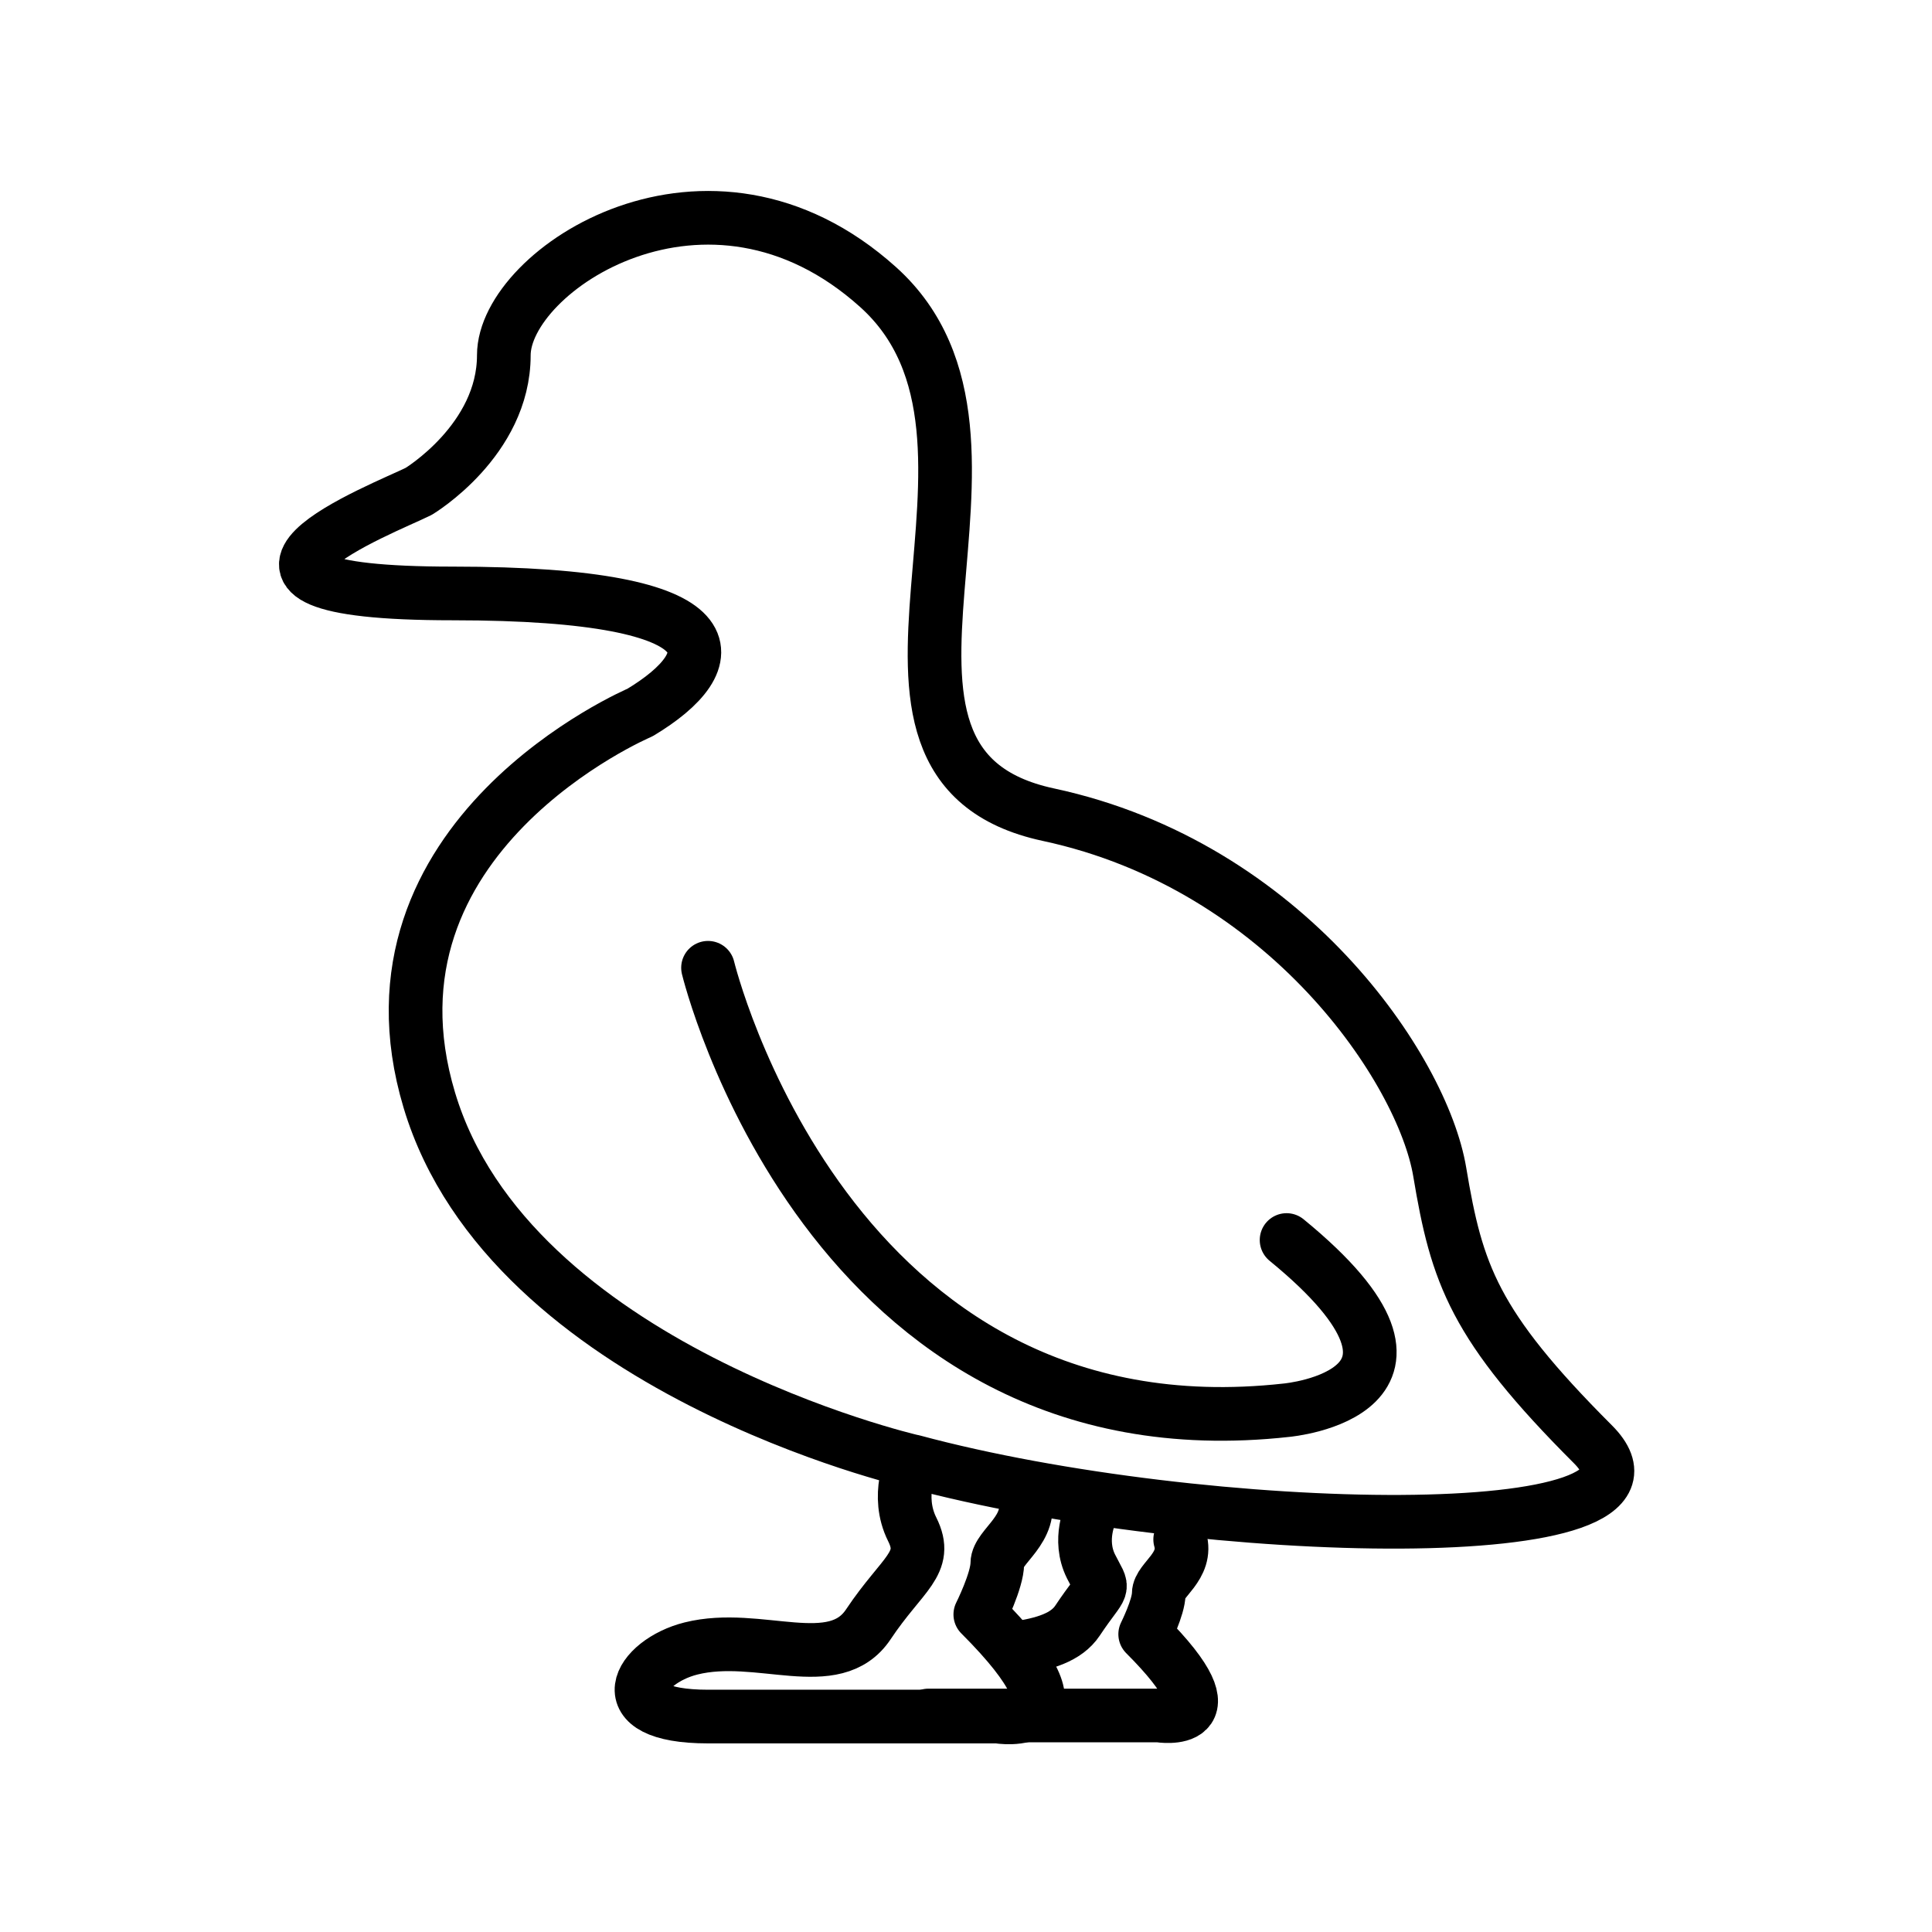
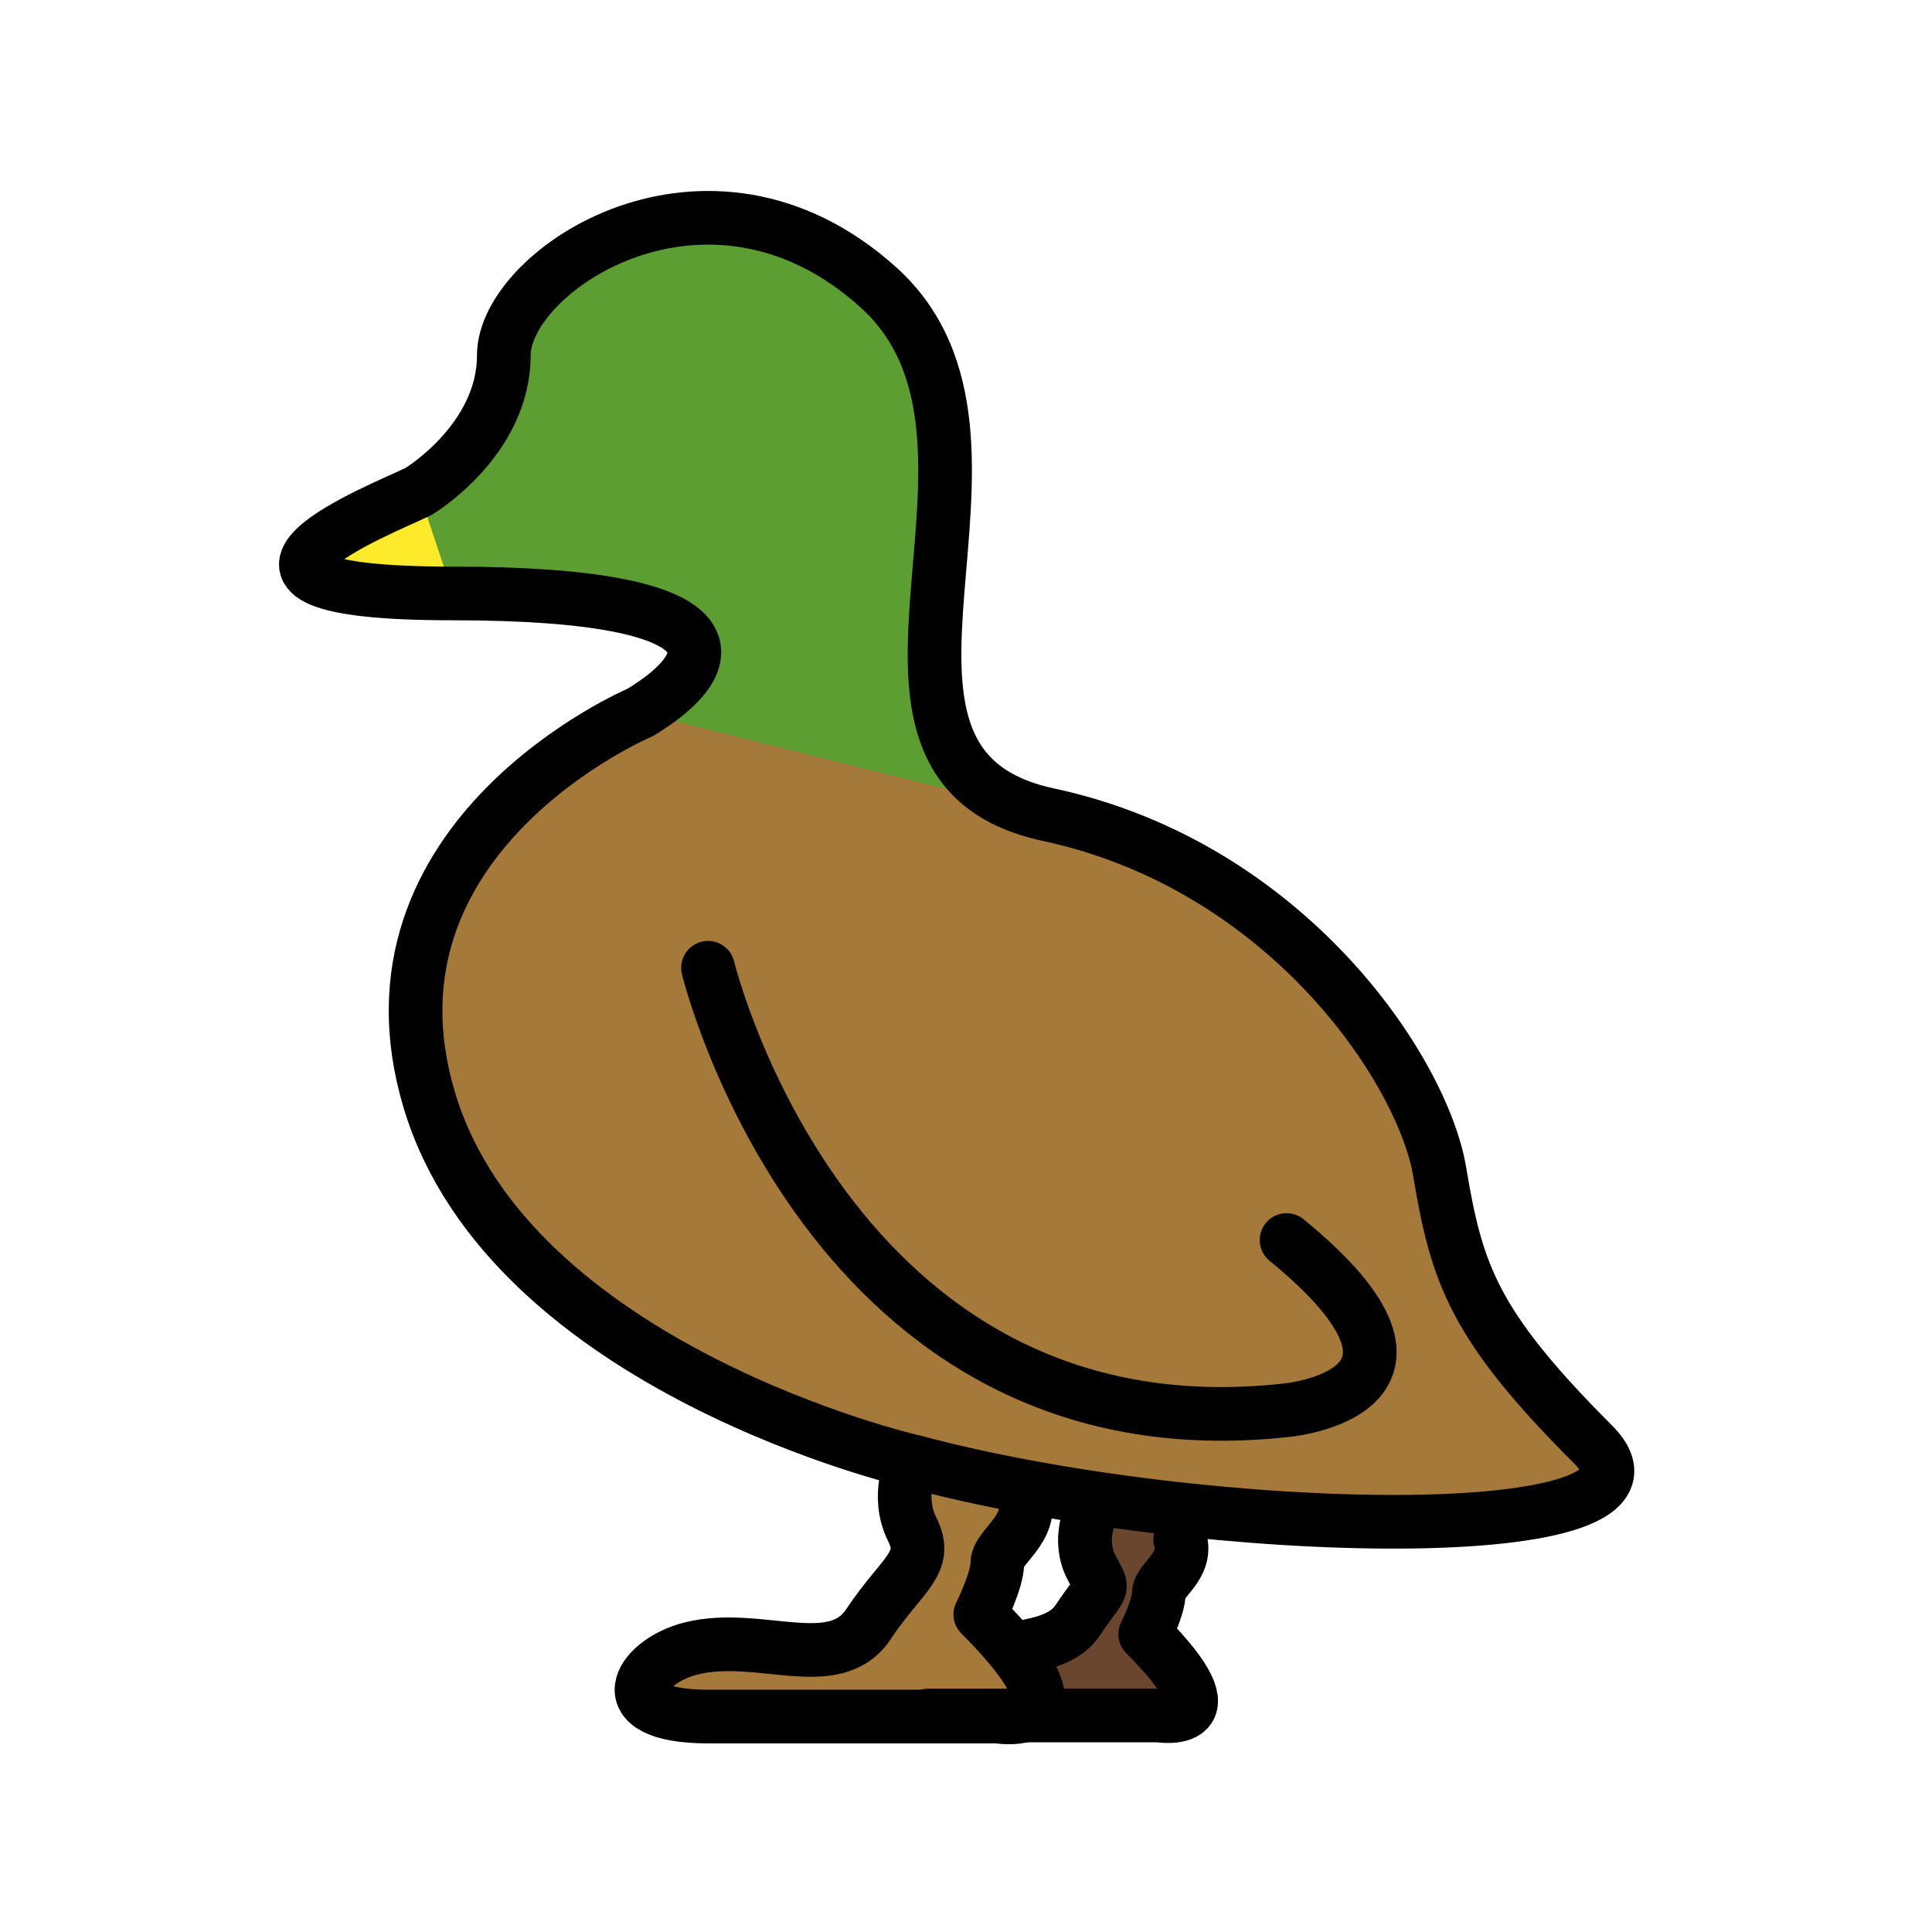
<svg xmlns="http://www.w3.org/2000/svg" id="emoji" viewBox="0 0 72 72">
+   <g id="color">
+     <path fill="#6A462F" stroke="none" d="M34.602,63.931c1.163,0,2.699,0,4.149,0c2.326,0,4.432,0,4.432,0s3.029,0.505-0.505-3.029 c0,0,0.505-1.01,0.505-1.514s1.094-1.01,0.799-2.019" />
+     <path fill="#6A462F" stroke="#6A462F" stroke-miterlimit="10" stroke-width="2" d="M37.801,61.432 c1.129-0.152,1.946-0.423,2.354-1.035c1.01-1.514,1.01-1.01,0.505-2.019c-0.505-1.01,0-2.019,0-2.019L45,57" />
+     <path fill="#A57939" stroke="none" d="M33.79,53.97c9.417,4.737,29.517,3.798,25.572-0.148c-4.439-4.439-5.073-6.342-5.707-10.146 s-5.707-11.415-14.586-13.317c-8.878-1.903,0-13.951-6.342-19.659s-13.951-0.634-13.951,2.537 s-3.171,5.073-3.171,5.073c-1.268,0.634-9.512,3.805,1.268,3.805s10.146,2.537,6.976,4.439 c0,0-10.808,4.585-7.849,14.447c3,10,17.996,13.456,17.996,13.456s-0.634,1.268,0,2.537s-0.366,1.634-1.634,3.537 c-1.268,1.903-4.073,0.268-6.61,0.902c-1.946,0.486-3.171,2.537,0.634,2.537s10.781,0,10.781,0 s3.805,0.634-0.634-3.805c0,0,0.634-1.268,0.634-1.903s1.374-1.268,1.004-2.537" />
+     <path fill="#5C9E31" stroke="none" d="M39.069,30.358c-8.878-1.903,0-13.951-6.342-19.659s-13.951-0.634-13.951,2.537 s-3.171,5.073-3.171,5.073c-1.268,0.634-9.512,3.805,1.268,3.805s10.146,2.537,6.976,4.439" />
+     <path fill="#FCEA2B" stroke="none" d="M15.605,18.309c-1.268,0.634-9.512,3.805,1.268,3.805" />
+   </g>
+   <g id="hair" />
+   <g id="skin" />
+   <g id="skin-shadow" />
  <g id="line">
    <path fill="none" stroke="#000000" stroke-linecap="round" stroke-linejoin="round" stroke-miterlimit="10" stroke-width="2" d="M47.947,46.212c6.976,5.707,0,6.342,0,6.342c-17.122,1.903-21.561-16.488-21.561-16.488" />
    <path fill="none" stroke="#000000" stroke-linecap="round" stroke-linejoin="round" stroke-miterlimit="10" stroke-width="2" d="M34.017,54.46c10.796,2.909,29.291,3.308,25.345-0.637c-4.439-4.439-5.073-6.342-5.707-10.146 s-5.707-11.415-14.586-13.317c-8.878-1.903,0-13.951-6.342-19.659s-13.951-0.634-13.951,2.537 s-3.171,5.073-3.171,5.073c-1.268,0.634-9.512,3.805,1.268,3.805s10.146,2.537,6.976,4.439 c0,0-10.808,4.585-7.849,14.447c3,10,17.996,13.456,17.996,13.456s-0.634,1.268,0,2.537s-0.366,1.634-1.634,3.537 c-1.268,1.903-4.073,0.268-6.61,0.902c-1.946,0.486-3.171,2.537,0.634,2.537s10.781,0,10.781,0 s3.805,0.634-0.634-3.805c0,0,0.634-1.268,0.634-1.903s1.374-1.268,1.004-2.537" />
    <path fill="none" stroke="#000000" stroke-linecap="round" stroke-linejoin="round" stroke-miterlimit="10" stroke-width="2" d="M34.602,63.931c1.163,0,2.699,0,4.149,0c2.326,0,4.432,0,4.432,0s3.029,0.505-0.505-3.029 c0,0,0.505-1.01,0.505-1.514s1.094-1.01,0.799-2.019" />
    <path fill="none" stroke="#000000" stroke-linecap="round" stroke-linejoin="round" stroke-miterlimit="10" stroke-width="2" d="M40.66,56.359c0,0-0.505,1.01,0,2.019c0.505,1.01,0.505,0.505-0.505,2.019c-0.408,0.612-1.225,0.883-2.354,1.035" />
  </g>
</svg>
